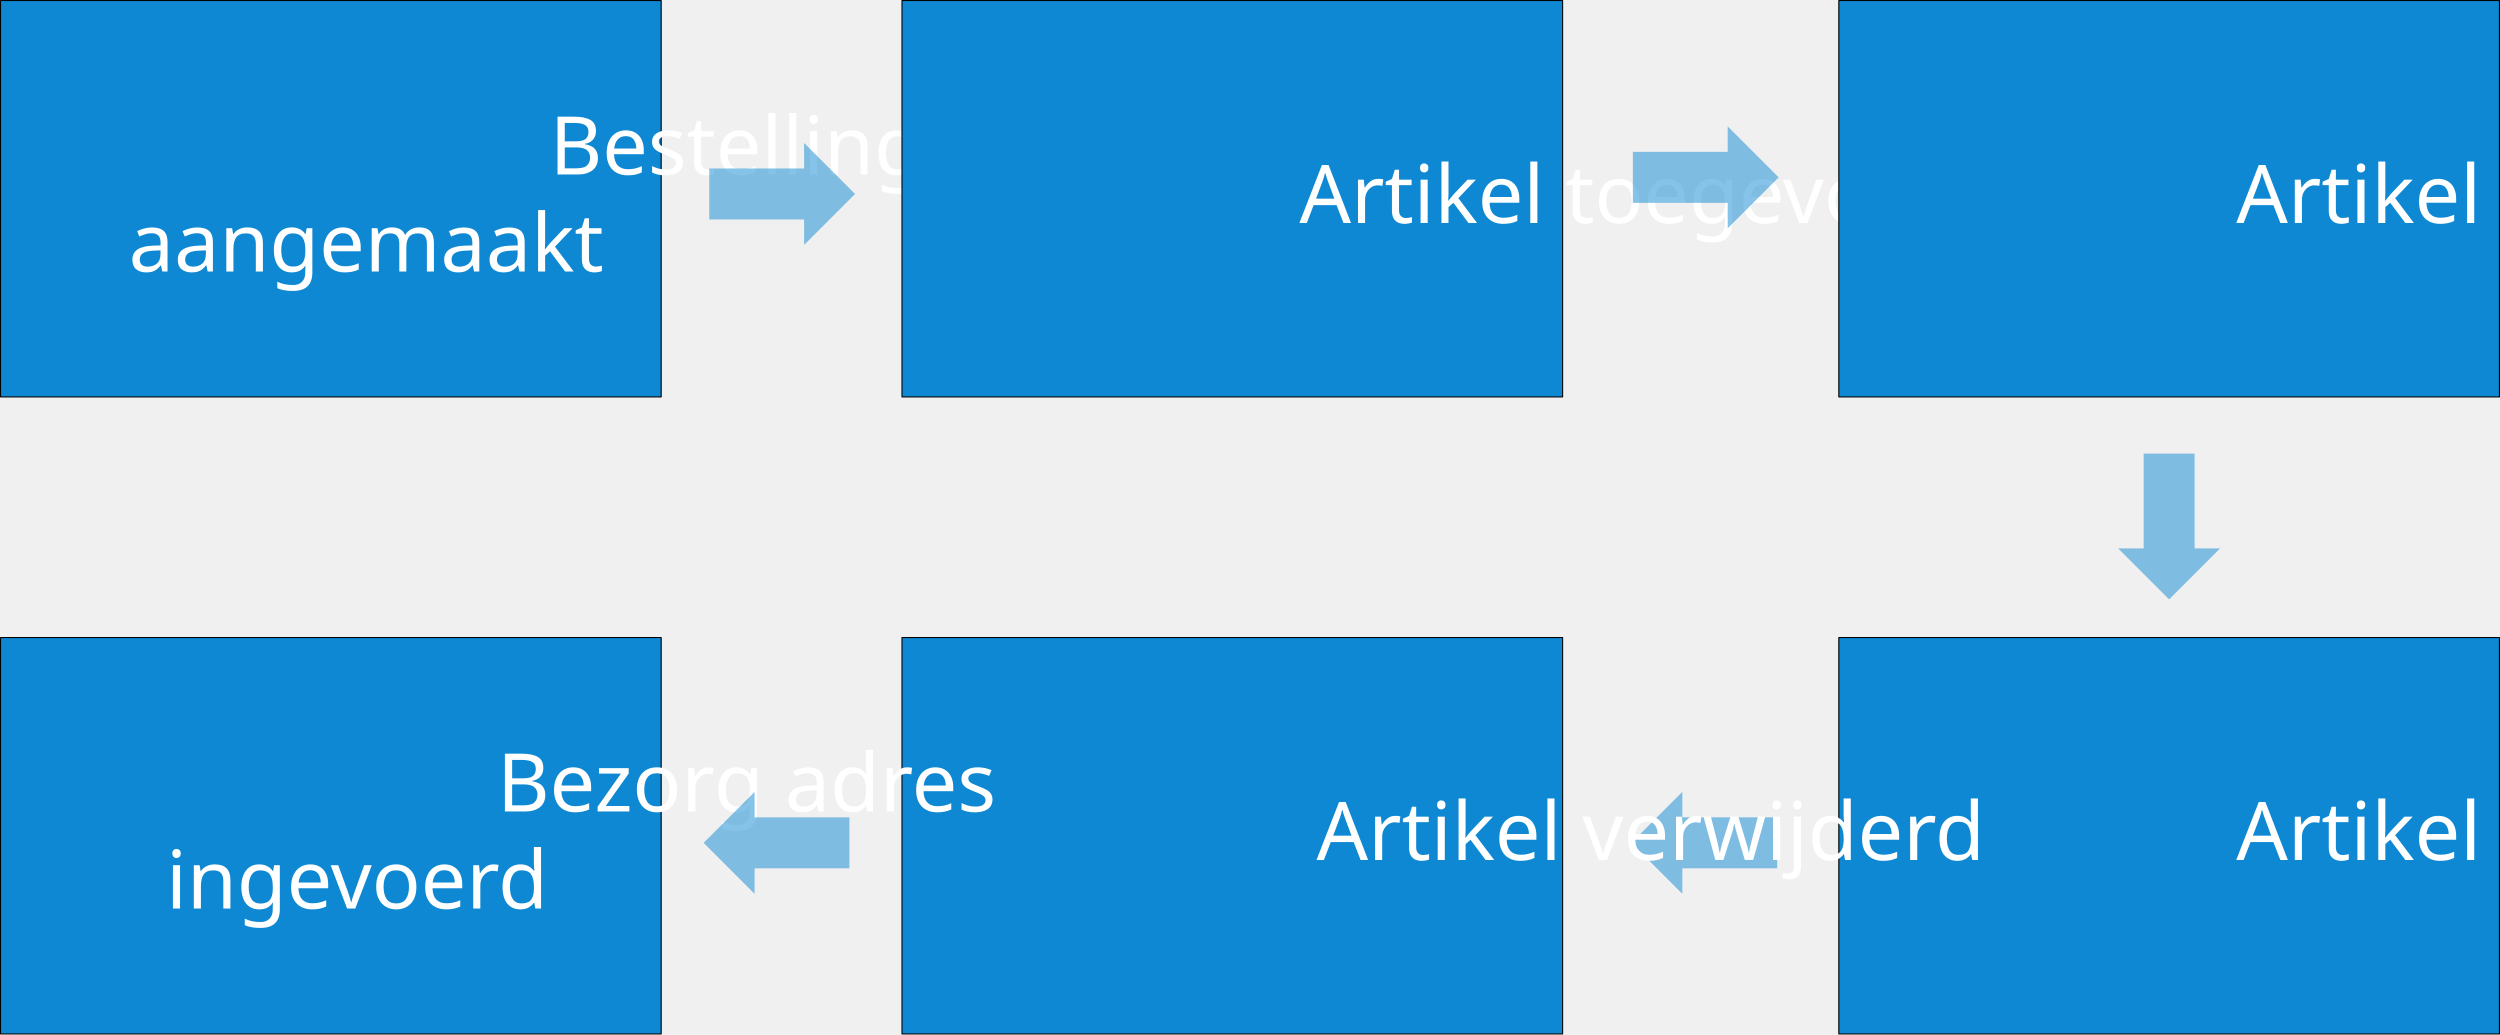
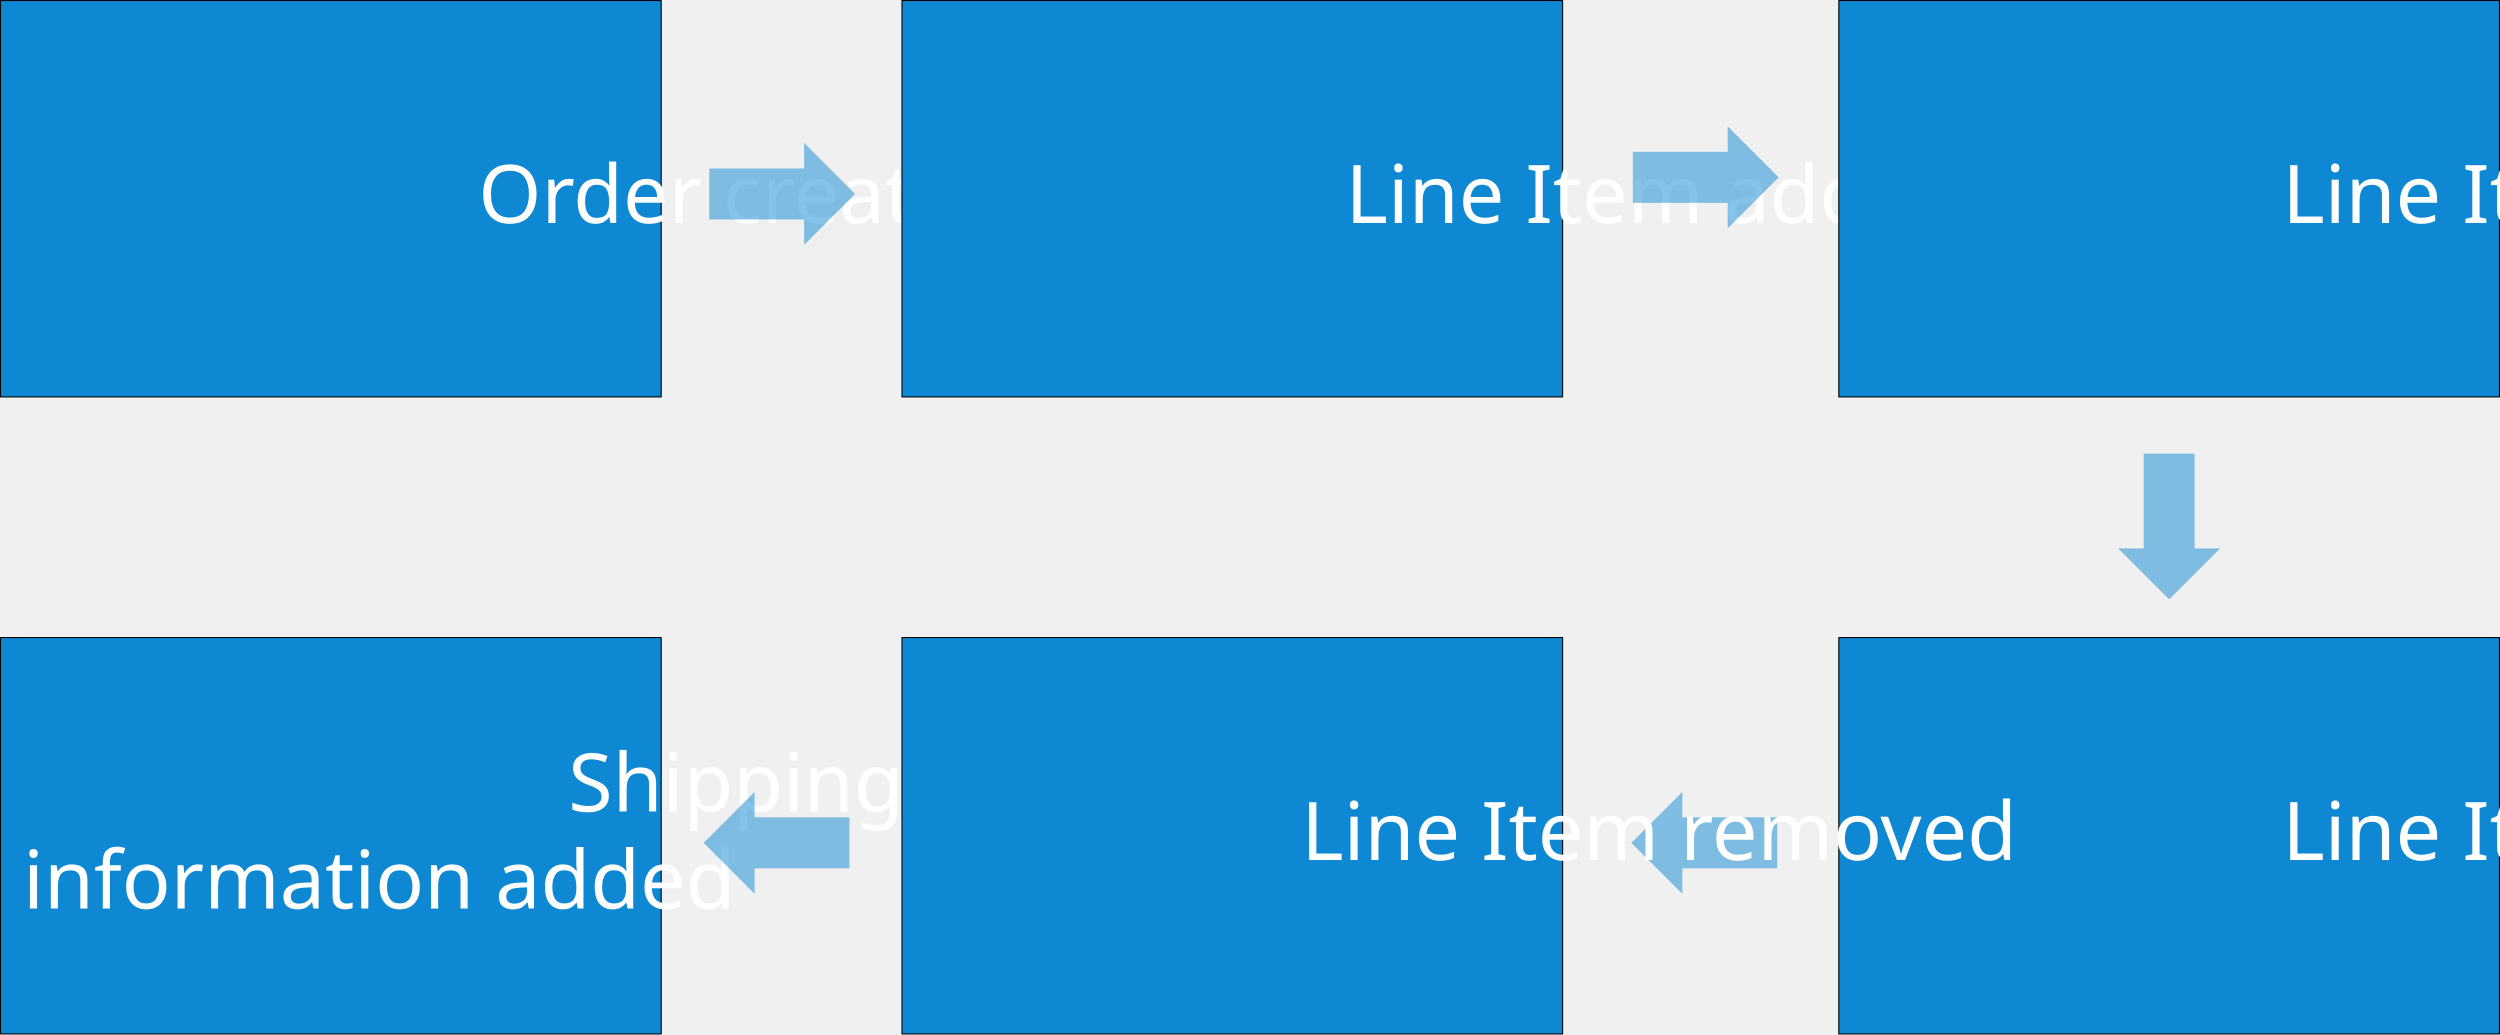
<svg xmlns="http://www.w3.org/2000/svg" xmlns:ns1="http://schemas.microsoft.com/visio/2003/SVGExtensions/" width="7.726in" height="3.197in" viewBox="0 0 556.256 230.168" xml:space="preserve" color-interpolation-filters="sRGB" class="st5">
-   <ns1:documentProperties ns1:langID="1043" ns1:metric="true" ns1:viewMarkup="false" />
+   <ns1:documentProperties ns1:langID="1043" ns1:viewMarkup="false" />
  <style type="text/css">
	
		.st1 {fill:#0e88d3;stroke:#000000;stroke-linecap:round;stroke-linejoin:round;stroke-width:0.24}
		.st2 {fill:#ffffff;font-family:Calibri;font-size:1.5em}
- 		.st3 {font-size:1em}
- 		.st4 {fill:#0e88d3;fill-opacity:0.5;stroke:none;stroke-linecap:round;stroke-linejoin:round;stroke-width:0.24}
+ 		.st3 {fill:#0e88d3;fill-opacity:0.5;stroke:none;stroke-linecap:round;stroke-linejoin:round;stroke-width:0.24}
+ 		.st4 {font-size:1em}
		.st5 {fill:none;fill-rule:evenodd;font-size:12px;overflow:visible;stroke-linecap:square;stroke-miterlimit:3}
	
	</style>
  <g ns1:mID="0" ns1:index="1" ns1:groupContext="foregroundPage">
    <ns1:pageProperties ns1:drawingScale="0.0393701" ns1:pageScale="0.0393701" ns1:drawingUnits="24" ns1:shadowOffsetX="8.50394" ns1:shadowOffsetY="-8.50394" />
    <ns1:layer ns1:name="Flowchart" ns1:index="0" />
    <g id="shape1-1" ns1:mID="1" ns1:groupContext="shape" ns1:layerMember="0" transform="translate(0.12,-141.852)">
      <ns1:custProps>
        <ns1:cp ns1:nameU="ProcessNumber" ns1:lbl="Process Number" ns1:prompt="" ns1:type="2" ns1:format="" ns1:sortKey="" ns1:invis="false" ns1:ask="false" ns1:langID="1033" ns1:cal="0" ns1:val="VT0(0):26" />
        <ns1:cp ns1:nameU="Owner" ns1:lbl="Owner" ns1:prompt="" ns1:type="0" ns1:format="" ns1:sortKey="" ns1:invis="false" ns1:ask="false" ns1:langID="1033" ns1:cal="0" ns1:val="VT4()" />
        <ns1:cp ns1:nameU="Function" ns1:lbl="Function " ns1:prompt="" ns1:type="0" ns1:format="" ns1:sortKey="" ns1:invis="false" ns1:ask="false" ns1:langID="1033" ns1:cal="0" ns1:val="VT4()" />
        <ns1:cp ns1:nameU="TargetCycleTime" ns1:lbl="Target Cycle Time" ns1:prompt="" ns1:type="6" ns1:format="[d] 'ed.'" ns1:sortKey="" ns1:invis="false" ns1:ask="false" ns1:langID="1033" ns1:cal="0" ns1:val="VT0(0):26" />
        <ns1:cp ns1:nameU="ActualCycleTime" ns1:lbl="Actual Cycle Time" ns1:prompt="" ns1:type="6" ns1:format="[d] 'ed.'" ns1:sortKey="" ns1:invis="false" ns1:ask="false" ns1:langID="1033" ns1:cal="0" ns1:val="VT0(0):26" />
        <ns1:cp ns1:nameU="TargetCost" ns1:lbl="Target Cost" ns1:prompt="" ns1:type="7" ns1:format="@" ns1:sortKey="" ns1:invis="false" ns1:ask="false" ns1:langID="1033" ns1:cal="0" ns1:val="VT0(0):26" />
        <ns1:cp ns1:nameU="ActualCost" ns1:lbl="Actual Cost" ns1:prompt="" ns1:type="7" ns1:format="@" ns1:sortKey="" ns1:invis="false" ns1:ask="false" ns1:langID="1033" ns1:cal="0" ns1:val="VT0(0):26" />
        <ns1:cp ns1:nameU="DefectDefinition" ns1:lbl="Defect Definition" ns1:prompt="" ns1:type="0" ns1:format="" ns1:sortKey="" ns1:invis="false" ns1:ask="false" ns1:langID="1033" ns1:cal="0" ns1:val="VT4()" />
        <ns1:cp ns1:nameU="CriticalToQuality1" ns1:lbl="Critical To Quality 1" ns1:prompt="" ns1:type="0" ns1:format="" ns1:sortKey="" ns1:invis="false" ns1:ask="false" ns1:langID="1033" ns1:cal="0" ns1:val="VT4()" />
        <ns1:cp ns1:nameU="CriticalToQuality2" ns1:lbl="Critical To Quality 2" ns1:prompt="" ns1:type="0" ns1:format="" ns1:sortKey="" ns1:invis="false" ns1:ask="false" ns1:langID="1033" ns1:cal="0" ns1:val="VT4()" />
        <ns1:cp ns1:nameU="CriticalToQuality3" ns1:lbl="Critical To Quality 3" ns1:prompt="" ns1:type="0" ns1:format="" ns1:sortKey="" ns1:invis="false" ns1:ask="false" ns1:langID="1033" ns1:cal="0" ns1:val="VT4()" />
      </ns1:custProps>
      <ns1:userDefs>
        <ns1:ud ns1:nameU="visVersion" ns1:prompt="" ns1:val="VT0(15):26" />
        <ns1:ud ns1:nameU="DefaultWidth" ns1:prompt="" ns1:val="VT0(0.98425196850394):24" />
        <ns1:ud ns1:nameU="DefaultHeight" ns1:prompt="" ns1:val="VT0(0.59055118110236):24" />
        <ns1:ud ns1:nameU="ResizeTxtHeight" ns1:prompt="" ns1:val="VT0(0.59055118110236):24" />
+       </ns1:userDefs>
+       <ns1:textBlock ns1:margins="rect(2,2,2,2)" ns1:tabSpace="42.5197" />
+       <ns1:textRect cx="73.496" cy="186.07" width="147" height="88.195" />
+       <rect x="0" y="141.972" width="146.993" height="88.195" class="st1" />
+       <text x="22.07" y="191.47" class="st2" ns1:langID="1033">
+         <ns1:paragraph ns1:horizAlign="1" />
+         <ns1:tabList />Order created</text>
+     </g>
+     <g id="shape11-4" ns1:mID="11" ns1:groupContext="shape" ns1:layerMember="0" transform="translate(200.694,-141.852)">
+       <ns1:custProps>
+         <ns1:cp ns1:nameU="ProcessNumber" ns1:lbl="Process Number" ns1:prompt="" ns1:type="2" ns1:format="" ns1:sortKey="" ns1:invis="false" ns1:ask="false" ns1:langID="1033" ns1:cal="0" ns1:val="VT0(0):26" />
+         <ns1:cp ns1:nameU="Owner" ns1:lbl="Owner" ns1:prompt="" ns1:type="0" ns1:format="" ns1:sortKey="" ns1:invis="false" ns1:ask="false" ns1:langID="1033" ns1:cal="0" ns1:val="VT4()" />
+         <ns1:cp ns1:nameU="Function" ns1:lbl="Function " ns1:prompt="" ns1:type="0" ns1:format="" ns1:sortKey="" ns1:invis="false" ns1:ask="false" ns1:langID="1033" ns1:cal="0" ns1:val="VT4()" />
+         <ns1:cp ns1:nameU="TargetCycleTime" ns1:lbl="Target Cycle Time" ns1:prompt="" ns1:type="6" ns1:format="[d] 'ed.'" ns1:sortKey="" ns1:invis="false" ns1:ask="false" ns1:langID="1033" ns1:cal="0" ns1:val="VT0(0):26" />
+         <ns1:cp ns1:nameU="ActualCycleTime" ns1:lbl="Actual Cycle Time" ns1:prompt="" ns1:type="6" ns1:format="[d] 'ed.'" ns1:sortKey="" ns1:invis="false" ns1:ask="false" ns1:langID="1033" ns1:cal="0" ns1:val="VT0(0):26" />
+         <ns1:cp ns1:nameU="TargetCost" ns1:lbl="Target Cost" ns1:prompt="" ns1:type="7" ns1:format="@" ns1:sortKey="" ns1:invis="false" ns1:ask="false" ns1:langID="1033" ns1:cal="0" ns1:val="VT0(0):26" />
+         <ns1:cp ns1:nameU="ActualCost" ns1:lbl="Actual Cost" ns1:prompt="" ns1:type="7" ns1:format="@" ns1:sortKey="" ns1:invis="false" ns1:ask="false" ns1:langID="1033" ns1:cal="0" ns1:val="VT0(0):26" />
+         <ns1:cp ns1:nameU="DefectDefinition" ns1:lbl="Defect Definition" ns1:prompt="" ns1:type="0" ns1:format="" ns1:sortKey="" ns1:invis="false" ns1:ask="false" ns1:langID="1033" ns1:cal="0" ns1:val="VT4()" />
+         <ns1:cp ns1:nameU="CriticalToQuality1" ns1:lbl="Critical To Quality 1" ns1:prompt="" ns1:type="0" ns1:format="" ns1:sortKey="" ns1:invis="false" ns1:ask="false" ns1:langID="1033" ns1:cal="0" ns1:val="VT4()" />
+         <ns1:cp ns1:nameU="CriticalToQuality2" ns1:lbl="Critical To Quality 2" ns1:prompt="" ns1:type="0" ns1:format="" ns1:sortKey="" ns1:invis="false" ns1:ask="false" ns1:langID="1033" ns1:cal="0" ns1:val="VT4()" />
+         <ns1:cp ns1:nameU="CriticalToQuality3" ns1:lbl="Critical To Quality 3" ns1:prompt="" ns1:type="0" ns1:format="" ns1:sortKey="" ns1:invis="false" ns1:ask="false" ns1:langID="1033" ns1:cal="0" ns1:val="VT4()" />
+       </ns1:custProps>
+       <ns1:userDefs>
+         <ns1:ud ns1:nameU="visVersion" ns1:prompt="" ns1:val="VT0(15):26" />
+         <ns1:ud ns1:nameU="DefaultWidth" ns1:prompt="" ns1:val="VT0(0.98425196850394):24" />
+         <ns1:ud ns1:nameU="DefaultHeight" ns1:prompt="" ns1:val="VT0(0.59055118110236):24" />
+         <ns1:ud ns1:nameU="ResizeTxtHeight" ns1:prompt="" ns1:val="VT0(0.59055118110236):24" />
+       </ns1:userDefs>
+       <ns1:textBlock ns1:margins="rect(2,2,2,2)" ns1:tabSpace="42.5197" />
+       <ns1:textRect cx="73.496" cy="186.07" width="147" height="88.195" />
+       <rect x="0" y="141.972" width="146.993" height="88.195" class="st1" />
+       <text x="14.45" y="191.47" class="st2" ns1:langID="1033">
+         <ns1:paragraph ns1:horizAlign="1" />
+         <ns1:tabList />Line Item added</text>
+     </g>
+     <g id="shape13-7" ns1:mID="13" ns1:groupContext="shape" ns1:layerMember="0" transform="translate(409.143,-141.852)">
+       <ns1:custProps>
+         <ns1:cp ns1:nameU="ProcessNumber" ns1:lbl="Process Number" ns1:prompt="" ns1:type="2" ns1:format="" ns1:sortKey="" ns1:invis="false" ns1:ask="false" ns1:langID="1033" ns1:cal="0" ns1:val="VT0(0):26" />
+         <ns1:cp ns1:nameU="Owner" ns1:lbl="Owner" ns1:prompt="" ns1:type="0" ns1:format="" ns1:sortKey="" ns1:invis="false" ns1:ask="false" ns1:langID="1033" ns1:cal="0" ns1:val="VT4()" />
+         <ns1:cp ns1:nameU="Function" ns1:lbl="Function " ns1:prompt="" ns1:type="0" ns1:format="" ns1:sortKey="" ns1:invis="false" ns1:ask="false" ns1:langID="1033" ns1:cal="0" ns1:val="VT4()" />
+         <ns1:cp ns1:nameU="TargetCycleTime" ns1:lbl="Target Cycle Time" ns1:prompt="" ns1:type="6" ns1:format="[d] 'ed.'" ns1:sortKey="" ns1:invis="false" ns1:ask="false" ns1:langID="1033" ns1:cal="0" ns1:val="VT0(0):26" />
+         <ns1:cp ns1:nameU="ActualCycleTime" ns1:lbl="Actual Cycle Time" ns1:prompt="" ns1:type="6" ns1:format="[d] 'ed.'" ns1:sortKey="" ns1:invis="false" ns1:ask="false" ns1:langID="1033" ns1:cal="0" ns1:val="VT0(0):26" />
+         <ns1:cp ns1:nameU="TargetCost" ns1:lbl="Target Cost" ns1:prompt="" ns1:type="7" ns1:format="@" ns1:sortKey="" ns1:invis="false" ns1:ask="false" ns1:langID="1033" ns1:cal="0" ns1:val="VT0(0):26" />
+         <ns1:cp ns1:nameU="ActualCost" ns1:lbl="Actual Cost" ns1:prompt="" ns1:type="7" ns1:format="@" ns1:sortKey="" ns1:invis="false" ns1:ask="false" ns1:langID="1033" ns1:cal="0" ns1:val="VT0(0):26" />
+         <ns1:cp ns1:nameU="DefectDefinition" ns1:lbl="Defect Definition" ns1:prompt="" ns1:type="0" ns1:format="" ns1:sortKey="" ns1:invis="false" ns1:ask="false" ns1:langID="1033" ns1:cal="0" ns1:val="VT4()" />
+         <ns1:cp ns1:nameU="CriticalToQuality1" ns1:lbl="Critical To Quality 1" ns1:prompt="" ns1:type="0" ns1:format="" ns1:sortKey="" ns1:invis="false" ns1:ask="false" ns1:langID="1033" ns1:cal="0" ns1:val="VT4()" />
+         <ns1:cp ns1:nameU="CriticalToQuality2" ns1:lbl="Critical To Quality 2" ns1:prompt="" ns1:type="0" ns1:format="" ns1:sortKey="" ns1:invis="false" ns1:ask="false" ns1:langID="1033" ns1:cal="0" ns1:val="VT4()" />
+         <ns1:cp ns1:nameU="CriticalToQuality3" ns1:lbl="Critical To Quality 3" ns1:prompt="" ns1:type="0" ns1:format="" ns1:sortKey="" ns1:invis="false" ns1:ask="false" ns1:langID="1033" ns1:cal="0" ns1:val="VT4()" />
+       </ns1:custProps>
+       <ns1:userDefs>
+         <ns1:ud ns1:nameU="visVersion" ns1:prompt="" ns1:val="VT0(15):26" />
+         <ns1:ud ns1:nameU="DefaultWidth" ns1:prompt="" ns1:val="VT0(0.98425196850394):24" />
+         <ns1:ud ns1:nameU="DefaultHeight" ns1:prompt="" ns1:val="VT0(0.59055118110236):24" />
+         <ns1:ud ns1:nameU="ResizeTxtHeight" ns1:prompt="" ns1:val="VT0(0.59055118110236):24" />
+       </ns1:userDefs>
+       <ns1:textBlock ns1:margins="rect(2,2,2,2)" ns1:tabSpace="42.5197" />
+       <ns1:textRect cx="73.496" cy="186.07" width="147" height="88.195" />
+       <rect x="0" y="141.972" width="146.993" height="88.195" class="st1" />
+       <text x="14.45" y="191.47" class="st2" ns1:langID="1033">
+         <ns1:paragraph ns1:horizAlign="1" />
+         <ns1:tabList />Line Item added</text>
+     </g>
+     <g id="shape14-10" ns1:mID="14" ns1:groupContext="shape" transform="translate(190.252,-187.019) scale(-1,1)">
+       <ns1:userDefs>
+         <ns1:ud ns1:nameU="visVersion" ns1:val="VT0(15):26" />
+         <ns1:ud ns1:nameU="ArrowType" ns1:prompt="" ns1:val="VT0(2):26" />
+       </ns1:userDefs>
+       <path d="M0 230.17 L11.34 218.83 L11.34 224.5 L32.44 224.5 L32.44 230.17 L32.44 235.84 L11.34 235.84 L11.34 241.51 L0        230.17 Z" class="st3" />
+     </g>
+     <g id="shape16-12" ns1:mID="16" ns1:groupContext="shape" transform="translate(395.758,-190.712) scale(-1,1)">
+       <ns1:userDefs>
+         <ns1:ud ns1:nameU="visVersion" ns1:val="VT0(15):26" />
+         <ns1:ud ns1:nameU="ArrowType" ns1:prompt="" ns1:val="VT0(2):26" />
+       </ns1:userDefs>
+       <path d="M0 230.17 L11.34 218.83 L11.34 224.5 L32.44 224.5 L32.44 230.17 L32.44 235.84 L11.34 235.84 L11.34 241.51 L0        230.17 Z" class="st3" />
+     </g>
+     <g id="shape17-14" ns1:mID="17" ns1:groupContext="shape" ns1:layerMember="0" transform="translate(409.143,-0.12)">
+       <ns1:custProps>
+         <ns1:cp ns1:nameU="ProcessNumber" ns1:lbl="Process Number" ns1:prompt="" ns1:type="2" ns1:format="" ns1:sortKey="" ns1:invis="false" ns1:ask="false" ns1:langID="1033" ns1:cal="0" ns1:val="VT0(0):26" />
+         <ns1:cp ns1:nameU="Owner" ns1:lbl="Owner" ns1:prompt="" ns1:type="0" ns1:format="" ns1:sortKey="" ns1:invis="false" ns1:ask="false" ns1:langID="1033" ns1:cal="0" ns1:val="VT4()" />
+         <ns1:cp ns1:nameU="Function" ns1:lbl="Function " ns1:prompt="" ns1:type="0" ns1:format="" ns1:sortKey="" ns1:invis="false" ns1:ask="false" ns1:langID="1033" ns1:cal="0" ns1:val="VT4()" />
+         <ns1:cp ns1:nameU="TargetCycleTime" ns1:lbl="Target Cycle Time" ns1:prompt="" ns1:type="6" ns1:format="[d] 'ed.'" ns1:sortKey="" ns1:invis="false" ns1:ask="false" ns1:langID="1033" ns1:cal="0" ns1:val="VT0(0):26" />
+         <ns1:cp ns1:nameU="ActualCycleTime" ns1:lbl="Actual Cycle Time" ns1:prompt="" ns1:type="6" ns1:format="[d] 'ed.'" ns1:sortKey="" ns1:invis="false" ns1:ask="false" ns1:langID="1033" ns1:cal="0" ns1:val="VT0(0):26" />
+         <ns1:cp ns1:nameU="TargetCost" ns1:lbl="Target Cost" ns1:prompt="" ns1:type="7" ns1:format="@" ns1:sortKey="" ns1:invis="false" ns1:ask="false" ns1:langID="1033" ns1:cal="0" ns1:val="VT0(0):26" />
+         <ns1:cp ns1:nameU="ActualCost" ns1:lbl="Actual Cost" ns1:prompt="" ns1:type="7" ns1:format="@" ns1:sortKey="" ns1:invis="false" ns1:ask="false" ns1:langID="1033" ns1:cal="0" ns1:val="VT0(0):26" />
+         <ns1:cp ns1:nameU="DefectDefinition" ns1:lbl="Defect Definition" ns1:prompt="" ns1:type="0" ns1:format="" ns1:sortKey="" ns1:invis="false" ns1:ask="false" ns1:langID="1033" ns1:cal="0" ns1:val="VT4()" />
+         <ns1:cp ns1:nameU="CriticalToQuality1" ns1:lbl="Critical To Quality 1" ns1:prompt="" ns1:type="0" ns1:format="" ns1:sortKey="" ns1:invis="false" ns1:ask="false" ns1:langID="1033" ns1:cal="0" ns1:val="VT4()" />
+         <ns1:cp ns1:nameU="CriticalToQuality2" ns1:lbl="Critical To Quality 2" ns1:prompt="" ns1:type="0" ns1:format="" ns1:sortKey="" ns1:invis="false" ns1:ask="false" ns1:langID="1033" ns1:cal="0" ns1:val="VT4()" />
+         <ns1:cp ns1:nameU="CriticalToQuality3" ns1:lbl="Critical To Quality 3" ns1:prompt="" ns1:type="0" ns1:format="" ns1:sortKey="" ns1:invis="false" ns1:ask="false" ns1:langID="1033" ns1:cal="0" ns1:val="VT4()" />
+       </ns1:custProps>
+       <ns1:userDefs>
+         <ns1:ud ns1:nameU="visVersion" ns1:prompt="" ns1:val="VT0(15):26" />
+         <ns1:ud ns1:nameU="DefaultWidth" ns1:prompt="" ns1:val="VT0(0.98425196850394):24" />
+         <ns1:ud ns1:nameU="DefaultHeight" ns1:prompt="" ns1:val="VT0(0.59055118110236):24" />
+         <ns1:ud ns1:nameU="ResizeTxtHeight" ns1:prompt="" ns1:val="VT0(0.59055118110236):24" />
+       </ns1:userDefs>
+       <ns1:textBlock ns1:margins="rect(2,2,2,2)" ns1:tabSpace="42.5197" />
+       <ns1:textRect cx="73.496" cy="186.07" width="147" height="88.195" />
+       <rect x="0" y="141.972" width="146.993" height="88.195" class="st1" />
+       <text x="14.45" y="191.47" class="st2" ns1:langID="1033">
+         <ns1:paragraph ns1:horizAlign="1" />
+         <ns1:tabList />Line Item added</text>
+     </g>
+     <g id="shape18-17" ns1:mID="18" ns1:groupContext="shape" transform="translate(712.807,133.356) rotate(90) scale(-1,1)">
+       <ns1:userDefs>
+         <ns1:ud ns1:nameU="visVersion" ns1:val="VT0(15):26" />
+         <ns1:ud ns1:nameU="ArrowType" ns1:prompt="" ns1:val="VT0(2):26" />
+       </ns1:userDefs>
+       <path d="M0 230.17 L11.34 218.83 L11.34 224.5 L32.44 224.5 L32.44 230.17 L32.44 235.84 L11.34 235.84 L11.34 241.51 L0        230.17 Z" class="st3" />
+     </g>
+     <g id="shape19-19" ns1:mID="19" ns1:groupContext="shape" transform="translate(362.985,-42.6397)">
+       <ns1:userDefs>
+         <ns1:ud ns1:nameU="visVersion" ns1:val="VT0(15):26" />
+         <ns1:ud ns1:nameU="ArrowType" ns1:prompt="" ns1:val="VT0(2):26" />
+       </ns1:userDefs>
+       <path d="M0 230.17 L11.34 218.83 L11.34 224.5 L32.44 224.5 L32.44 230.17 L32.44 235.84 L11.34 235.84 L11.34 241.51 L0        230.17 Z" class="st3" />
+     </g>
+     <g id="shape20-21" ns1:mID="20" ns1:groupContext="shape" ns1:layerMember="0" transform="translate(200.694,-0.12)">
+       <ns1:custProps>
+         <ns1:cp ns1:nameU="ProcessNumber" ns1:lbl="Process Number" ns1:prompt="" ns1:type="2" ns1:format="" ns1:sortKey="" ns1:invis="false" ns1:ask="false" ns1:langID="1033" ns1:cal="0" ns1:val="VT0(0):26" />
+         <ns1:cp ns1:nameU="Owner" ns1:lbl="Owner" ns1:prompt="" ns1:type="0" ns1:format="" ns1:sortKey="" ns1:invis="false" ns1:ask="false" ns1:langID="1033" ns1:cal="0" ns1:val="VT4()" />
+         <ns1:cp ns1:nameU="Function" ns1:lbl="Function " ns1:prompt="" ns1:type="0" ns1:format="" ns1:sortKey="" ns1:invis="false" ns1:ask="false" ns1:langID="1033" ns1:cal="0" ns1:val="VT4()" />
+         <ns1:cp ns1:nameU="TargetCycleTime" ns1:lbl="Target Cycle Time" ns1:prompt="" ns1:type="6" ns1:format="[d] 'ed.'" ns1:sortKey="" ns1:invis="false" ns1:ask="false" ns1:langID="1033" ns1:cal="0" ns1:val="VT0(0):26" />
+         <ns1:cp ns1:nameU="ActualCycleTime" ns1:lbl="Actual Cycle Time" ns1:prompt="" ns1:type="6" ns1:format="[d] 'ed.'" ns1:sortKey="" ns1:invis="false" ns1:ask="false" ns1:langID="1033" ns1:cal="0" ns1:val="VT0(0):26" />
+         <ns1:cp ns1:nameU="TargetCost" ns1:lbl="Target Cost" ns1:prompt="" ns1:type="7" ns1:format="@" ns1:sortKey="" ns1:invis="false" ns1:ask="false" ns1:langID="1033" ns1:cal="0" ns1:val="VT0(0):26" />
+         <ns1:cp ns1:nameU="ActualCost" ns1:lbl="Actual Cost" ns1:prompt="" ns1:type="7" ns1:format="@" ns1:sortKey="" ns1:invis="false" ns1:ask="false" ns1:langID="1033" ns1:cal="0" ns1:val="VT0(0):26" />
+         <ns1:cp ns1:nameU="DefectDefinition" ns1:lbl="Defect Definition" ns1:prompt="" ns1:type="0" ns1:format="" ns1:sortKey="" ns1:invis="false" ns1:ask="false" ns1:langID="1033" ns1:cal="0" ns1:val="VT4()" />
+         <ns1:cp ns1:nameU="CriticalToQuality1" ns1:lbl="Critical To Quality 1" ns1:prompt="" ns1:type="0" ns1:format="" ns1:sortKey="" ns1:invis="false" ns1:ask="false" ns1:langID="1033" ns1:cal="0" ns1:val="VT4()" />
+         <ns1:cp ns1:nameU="CriticalToQuality2" ns1:lbl="Critical To Quality 2" ns1:prompt="" ns1:type="0" ns1:format="" ns1:sortKey="" ns1:invis="false" ns1:ask="false" ns1:langID="1033" ns1:cal="0" ns1:val="VT4()" />
+         <ns1:cp ns1:nameU="CriticalToQuality3" ns1:lbl="Critical To Quality 3" ns1:prompt="" ns1:type="0" ns1:format="" ns1:sortKey="" ns1:invis="false" ns1:ask="false" ns1:langID="1033" ns1:cal="0" ns1:val="VT4()" />
+       </ns1:custProps>
+       <ns1:userDefs>
+         <ns1:ud ns1:nameU="visVersion" ns1:prompt="" ns1:val="VT0(15):26" />
+         <ns1:ud ns1:nameU="DefaultWidth" ns1:prompt="" ns1:val="VT0(0.98425196850394):24" />
+         <ns1:ud ns1:nameU="DefaultHeight" ns1:prompt="" ns1:val="VT0(0.59055118110236):24" />
+         <ns1:ud ns1:nameU="ResizeTxtHeight" ns1:prompt="" ns1:val="VT0(0.59055118110236):24" />
+       </ns1:userDefs>
+       <ns1:textBlock ns1:margins="rect(2,2,2,2)" ns1:tabSpace="42.5197" />
+       <ns1:textRect cx="73.496" cy="186.07" width="147" height="88.195" />
+       <rect x="0" y="141.972" width="146.993" height="88.195" class="st1" />
+       <text x="4.6" y="191.47" class="st2" ns1:langID="1033">
+         <ns1:paragraph ns1:horizAlign="1" />
+         <ns1:tabList />Line Item removed</text>
+     </g>
+     <g id="shape21-24" ns1:mID="21" ns1:groupContext="shape" ns1:layerMember="0" transform="translate(0.12,-0.12)">
+       <ns1:custProps>
+         <ns1:cp ns1:nameU="ProcessNumber" ns1:lbl="Process Number" ns1:prompt="" ns1:type="2" ns1:format="" ns1:sortKey="" ns1:invis="false" ns1:ask="false" ns1:langID="1033" ns1:cal="0" ns1:val="VT0(0):26" />
+         <ns1:cp ns1:nameU="Owner" ns1:lbl="Owner" ns1:prompt="" ns1:type="0" ns1:format="" ns1:sortKey="" ns1:invis="false" ns1:ask="false" ns1:langID="1033" ns1:cal="0" ns1:val="VT4()" />
+         <ns1:cp ns1:nameU="Function" ns1:lbl="Function " ns1:prompt="" ns1:type="0" ns1:format="" ns1:sortKey="" ns1:invis="false" ns1:ask="false" ns1:langID="1033" ns1:cal="0" ns1:val="VT4()" />
+         <ns1:cp ns1:nameU="TargetCycleTime" ns1:lbl="Target Cycle Time" ns1:prompt="" ns1:type="6" ns1:format="[d] 'ed.'" ns1:sortKey="" ns1:invis="false" ns1:ask="false" ns1:langID="1033" ns1:cal="0" ns1:val="VT0(0):26" />
+         <ns1:cp ns1:nameU="ActualCycleTime" ns1:lbl="Actual Cycle Time" ns1:prompt="" ns1:type="6" ns1:format="[d] 'ed.'" ns1:sortKey="" ns1:invis="false" ns1:ask="false" ns1:langID="1033" ns1:cal="0" ns1:val="VT0(0):26" />
+         <ns1:cp ns1:nameU="TargetCost" ns1:lbl="Target Cost" ns1:prompt="" ns1:type="7" ns1:format="@" ns1:sortKey="" ns1:invis="false" ns1:ask="false" ns1:langID="1033" ns1:cal="0" ns1:val="VT0(0):26" />
+         <ns1:cp ns1:nameU="ActualCost" ns1:lbl="Actual Cost" ns1:prompt="" ns1:type="7" ns1:format="@" ns1:sortKey="" ns1:invis="false" ns1:ask="false" ns1:langID="1033" ns1:cal="0" ns1:val="VT0(0):26" />
+         <ns1:cp ns1:nameU="DefectDefinition" ns1:lbl="Defect Definition" ns1:prompt="" ns1:type="0" ns1:format="" ns1:sortKey="" ns1:invis="false" ns1:ask="false" ns1:langID="1033" ns1:cal="0" ns1:val="VT4()" />
+         <ns1:cp ns1:nameU="CriticalToQuality1" ns1:lbl="Critical To Quality 1" ns1:prompt="" ns1:type="0" ns1:format="" ns1:sortKey="" ns1:invis="false" ns1:ask="false" ns1:langID="1033" ns1:cal="0" ns1:val="VT4()" />
+         <ns1:cp ns1:nameU="CriticalToQuality2" ns1:lbl="Critical To Quality 2" ns1:prompt="" ns1:type="0" ns1:format="" ns1:sortKey="" ns1:invis="false" ns1:ask="false" ns1:langID="1033" ns1:cal="0" ns1:val="VT4()" />
+         <ns1:cp ns1:nameU="CriticalToQuality3" ns1:lbl="Critical To Quality 3" ns1:prompt="" ns1:type="0" ns1:format="" ns1:sortKey="" ns1:invis="false" ns1:ask="false" ns1:langID="1033" ns1:cal="0" ns1:val="VT4()" />
+       </ns1:custProps>
+       <ns1:userDefs>
+         <ns1:ud ns1:nameU="visVersion" ns1:prompt="" ns1:val="VT0(15):26" />
+         <ns1:ud ns1:nameU="DefaultWidth" ns1:prompt="" ns1:val="VT0(0.98425196850394):24" />
+         <ns1:ud ns1:nameU="DefaultHeight" ns1:prompt="" ns1:val="VT0(0.59055118110236):24" />
+         <ns1:ud ns1:nameU="ResizeTxtHeight" ns1:prompt="" ns1:val="VT0(0.59055118110236):24" />
        <ns1:ud ns1:nameU="ResizeTxtHeight" ns1:prompt="" ns1:val="VT0(0.66929133858268):24" />
      </ns1:userDefs>
      <ns1:textBlock ns1:margins="rect(2,2,2,2)" ns1:tabSpace="42.5197" />
      <ns1:textRect cx="73.496" cy="186.07" width="147" height="88.195" />
      <rect x="0" y="141.972" width="146.993" height="88.195" class="st1" />
-       <text x="37.95" y="180.67" class="st2" ns1:langID="1043">
-         <ns1:paragraph ns1:horizAlign="1" />
-         <ns1:tabList />Bestelling <tspan x="28.51" dy="1.2em" class="st3">aangemaakt</tspan>
+       <text x="42.08" y="180.67" class="st2" ns1:langID="1033">
+         <ns1:paragraph ns1:horizAlign="1" />
+         <ns1:tabList />Shipping <tspan x="5.01" dy="1.2em" class="st4">information added</tspan>
      </text>
    </g>
-     <g id="shape11-5" ns1:mID="11" ns1:groupContext="shape" ns1:layerMember="0" transform="translate(200.694,-141.852)">
-       <ns1:custProps>
-         <ns1:cp ns1:nameU="ProcessNumber" ns1:lbl="Process Number" ns1:prompt="" ns1:type="2" ns1:format="" ns1:sortKey="" ns1:invis="false" ns1:ask="false" ns1:langID="1033" ns1:cal="0" ns1:val="VT0(0):26" />
-         <ns1:cp ns1:nameU="Owner" ns1:lbl="Owner" ns1:prompt="" ns1:type="0" ns1:format="" ns1:sortKey="" ns1:invis="false" ns1:ask="false" ns1:langID="1033" ns1:cal="0" ns1:val="VT4()" />
-         <ns1:cp ns1:nameU="Function" ns1:lbl="Function " ns1:prompt="" ns1:type="0" ns1:format="" ns1:sortKey="" ns1:invis="false" ns1:ask="false" ns1:langID="1033" ns1:cal="0" ns1:val="VT4()" />
-         <ns1:cp ns1:nameU="TargetCycleTime" ns1:lbl="Target Cycle Time" ns1:prompt="" ns1:type="6" ns1:format="[d] 'ed.'" ns1:sortKey="" ns1:invis="false" ns1:ask="false" ns1:langID="1033" ns1:cal="0" ns1:val="VT0(0):26" />
-         <ns1:cp ns1:nameU="ActualCycleTime" ns1:lbl="Actual Cycle Time" ns1:prompt="" ns1:type="6" ns1:format="[d] 'ed.'" ns1:sortKey="" ns1:invis="false" ns1:ask="false" ns1:langID="1033" ns1:cal="0" ns1:val="VT0(0):26" />
-         <ns1:cp ns1:nameU="TargetCost" ns1:lbl="Target Cost" ns1:prompt="" ns1:type="7" ns1:format="@" ns1:sortKey="" ns1:invis="false" ns1:ask="false" ns1:langID="1033" ns1:cal="0" ns1:val="VT0(0):26" />
-         <ns1:cp ns1:nameU="ActualCost" ns1:lbl="Actual Cost" ns1:prompt="" ns1:type="7" ns1:format="@" ns1:sortKey="" ns1:invis="false" ns1:ask="false" ns1:langID="1033" ns1:cal="0" ns1:val="VT0(0):26" />
-         <ns1:cp ns1:nameU="DefectDefinition" ns1:lbl="Defect Definition" ns1:prompt="" ns1:type="0" ns1:format="" ns1:sortKey="" ns1:invis="false" ns1:ask="false" ns1:langID="1033" ns1:cal="0" ns1:val="VT4()" />
-         <ns1:cp ns1:nameU="CriticalToQuality1" ns1:lbl="Critical To Quality 1" ns1:prompt="" ns1:type="0" ns1:format="" ns1:sortKey="" ns1:invis="false" ns1:ask="false" ns1:langID="1033" ns1:cal="0" ns1:val="VT4()" />
-         <ns1:cp ns1:nameU="CriticalToQuality2" ns1:lbl="Critical To Quality 2" ns1:prompt="" ns1:type="0" ns1:format="" ns1:sortKey="" ns1:invis="false" ns1:ask="false" ns1:langID="1033" ns1:cal="0" ns1:val="VT4()" />
-         <ns1:cp ns1:nameU="CriticalToQuality3" ns1:lbl="Critical To Quality 3" ns1:prompt="" ns1:type="0" ns1:format="" ns1:sortKey="" ns1:invis="false" ns1:ask="false" ns1:langID="1033" ns1:cal="0" ns1:val="VT4()" />
-       </ns1:custProps>
-       <ns1:userDefs>
-         <ns1:ud ns1:nameU="visVersion" ns1:prompt="" ns1:val="VT0(15):26" />
-         <ns1:ud ns1:nameU="DefaultWidth" ns1:prompt="" ns1:val="VT0(0.98425196850394):24" />
-         <ns1:ud ns1:nameU="DefaultHeight" ns1:prompt="" ns1:val="VT0(0.59055118110236):24" />
-         <ns1:ud ns1:nameU="ResizeTxtHeight" ns1:prompt="" ns1:val="VT0(0.59055118110236):24" />
-       </ns1:userDefs>
-       <ns1:textBlock ns1:margins="rect(2,2,2,2)" ns1:tabSpace="42.5197" />
-       <ns1:textRect cx="73.496" cy="186.07" width="147" height="88.195" />
-       <rect x="0" y="141.972" width="146.993" height="88.195" class="st1" />
-       <text x="4.19" y="191.47" class="st2" ns1:langID="1043">
-         <ns1:paragraph ns1:horizAlign="1" />
-         <ns1:tabList />Artikel toegevoegd</text>
-     </g>
-     <g id="shape13-8" ns1:mID="13" ns1:groupContext="shape" ns1:layerMember="0" transform="translate(409.143,-141.852)">
-       <ns1:custProps>
-         <ns1:cp ns1:nameU="ProcessNumber" ns1:lbl="Process Number" ns1:prompt="" ns1:type="2" ns1:format="" ns1:sortKey="" ns1:invis="false" ns1:ask="false" ns1:langID="1033" ns1:cal="0" ns1:val="VT0(0):26" />
-         <ns1:cp ns1:nameU="Owner" ns1:lbl="Owner" ns1:prompt="" ns1:type="0" ns1:format="" ns1:sortKey="" ns1:invis="false" ns1:ask="false" ns1:langID="1033" ns1:cal="0" ns1:val="VT4()" />
-         <ns1:cp ns1:nameU="Function" ns1:lbl="Function " ns1:prompt="" ns1:type="0" ns1:format="" ns1:sortKey="" ns1:invis="false" ns1:ask="false" ns1:langID="1033" ns1:cal="0" ns1:val="VT4()" />
-         <ns1:cp ns1:nameU="TargetCycleTime" ns1:lbl="Target Cycle Time" ns1:prompt="" ns1:type="6" ns1:format="[d] 'ed.'" ns1:sortKey="" ns1:invis="false" ns1:ask="false" ns1:langID="1033" ns1:cal="0" ns1:val="VT0(0):26" />
-         <ns1:cp ns1:nameU="ActualCycleTime" ns1:lbl="Actual Cycle Time" ns1:prompt="" ns1:type="6" ns1:format="[d] 'ed.'" ns1:sortKey="" ns1:invis="false" ns1:ask="false" ns1:langID="1033" ns1:cal="0" ns1:val="VT0(0):26" />
-         <ns1:cp ns1:nameU="TargetCost" ns1:lbl="Target Cost" ns1:prompt="" ns1:type="7" ns1:format="@" ns1:sortKey="" ns1:invis="false" ns1:ask="false" ns1:langID="1033" ns1:cal="0" ns1:val="VT0(0):26" />
-         <ns1:cp ns1:nameU="ActualCost" ns1:lbl="Actual Cost" ns1:prompt="" ns1:type="7" ns1:format="@" ns1:sortKey="" ns1:invis="false" ns1:ask="false" ns1:langID="1033" ns1:cal="0" ns1:val="VT0(0):26" />
-         <ns1:cp ns1:nameU="DefectDefinition" ns1:lbl="Defect Definition" ns1:prompt="" ns1:type="0" ns1:format="" ns1:sortKey="" ns1:invis="false" ns1:ask="false" ns1:langID="1033" ns1:cal="0" ns1:val="VT4()" />
-         <ns1:cp ns1:nameU="CriticalToQuality1" ns1:lbl="Critical To Quality 1" ns1:prompt="" ns1:type="0" ns1:format="" ns1:sortKey="" ns1:invis="false" ns1:ask="false" ns1:langID="1033" ns1:cal="0" ns1:val="VT4()" />
-         <ns1:cp ns1:nameU="CriticalToQuality2" ns1:lbl="Critical To Quality 2" ns1:prompt="" ns1:type="0" ns1:format="" ns1:sortKey="" ns1:invis="false" ns1:ask="false" ns1:langID="1033" ns1:cal="0" ns1:val="VT4()" />
-         <ns1:cp ns1:nameU="CriticalToQuality3" ns1:lbl="Critical To Quality 3" ns1:prompt="" ns1:type="0" ns1:format="" ns1:sortKey="" ns1:invis="false" ns1:ask="false" ns1:langID="1033" ns1:cal="0" ns1:val="VT4()" />
-       </ns1:custProps>
-       <ns1:userDefs>
-         <ns1:ud ns1:nameU="visVersion" ns1:prompt="" ns1:val="VT0(15):26" />
-         <ns1:ud ns1:nameU="DefaultWidth" ns1:prompt="" ns1:val="VT0(0.98425196850394):24" />
-         <ns1:ud ns1:nameU="DefaultHeight" ns1:prompt="" ns1:val="VT0(0.59055118110236):24" />
-         <ns1:ud ns1:nameU="ResizeTxtHeight" ns1:prompt="" ns1:val="VT0(0.59055118110236):24" />
-       </ns1:userDefs>
-       <ns1:textBlock ns1:margins="rect(2,2,2,2)" ns1:tabSpace="42.5197" />
-       <ns1:textRect cx="73.496" cy="186.07" width="147" height="88.195" />
-       <rect x="0" y="141.972" width="146.993" height="88.195" class="st1" />
-       <text x="4.19" y="191.47" class="st2" ns1:langID="1043">
-         <ns1:paragraph ns1:horizAlign="1" />
-         <ns1:tabList />Artikel toegevoegd</text>
-     </g>
-     <g id="shape14-11" ns1:mID="14" ns1:groupContext="shape" transform="translate(190.252,-187.019) scale(-1,1)">
-       <ns1:userDefs>
-         <ns1:ud ns1:nameU="visVersion" ns1:val="VT0(15):26" />
-         <ns1:ud ns1:nameU="ArrowType" ns1:prompt="" ns1:val="VT0(2):26" />
-       </ns1:userDefs>
-       <path d="M0 230.17 L11.34 218.83 L11.34 224.5 L32.44 224.5 L32.44 230.17 L32.44 235.84 L11.34 235.84 L11.34 241.51 L0        230.17 Z" class="st4" />
-     </g>
-     <g id="shape16-13" ns1:mID="16" ns1:groupContext="shape" transform="translate(395.758,-190.712) scale(-1,1)">
-       <ns1:userDefs>
-         <ns1:ud ns1:nameU="visVersion" ns1:val="VT0(15):26" />
-         <ns1:ud ns1:nameU="ArrowType" ns1:prompt="" ns1:val="VT0(2):26" />
-       </ns1:userDefs>
-       <path d="M0 230.17 L11.34 218.83 L11.34 224.5 L32.44 224.5 L32.44 230.17 L32.44 235.84 L11.34 235.84 L11.34 241.51 L0        230.17 Z" class="st4" />
-     </g>
-     <g id="shape17-15" ns1:mID="17" ns1:groupContext="shape" ns1:layerMember="0" transform="translate(409.143,-0.12)">
-       <ns1:custProps>
-         <ns1:cp ns1:nameU="ProcessNumber" ns1:lbl="Process Number" ns1:prompt="" ns1:type="2" ns1:format="" ns1:sortKey="" ns1:invis="false" ns1:ask="false" ns1:langID="1033" ns1:cal="0" ns1:val="VT0(0):26" />
-         <ns1:cp ns1:nameU="Owner" ns1:lbl="Owner" ns1:prompt="" ns1:type="0" ns1:format="" ns1:sortKey="" ns1:invis="false" ns1:ask="false" ns1:langID="1033" ns1:cal="0" ns1:val="VT4()" />
-         <ns1:cp ns1:nameU="Function" ns1:lbl="Function " ns1:prompt="" ns1:type="0" ns1:format="" ns1:sortKey="" ns1:invis="false" ns1:ask="false" ns1:langID="1033" ns1:cal="0" ns1:val="VT4()" />
-         <ns1:cp ns1:nameU="TargetCycleTime" ns1:lbl="Target Cycle Time" ns1:prompt="" ns1:type="6" ns1:format="[d] 'ed.'" ns1:sortKey="" ns1:invis="false" ns1:ask="false" ns1:langID="1033" ns1:cal="0" ns1:val="VT0(0):26" />
-         <ns1:cp ns1:nameU="ActualCycleTime" ns1:lbl="Actual Cycle Time" ns1:prompt="" ns1:type="6" ns1:format="[d] 'ed.'" ns1:sortKey="" ns1:invis="false" ns1:ask="false" ns1:langID="1033" ns1:cal="0" ns1:val="VT0(0):26" />
-         <ns1:cp ns1:nameU="TargetCost" ns1:lbl="Target Cost" ns1:prompt="" ns1:type="7" ns1:format="@" ns1:sortKey="" ns1:invis="false" ns1:ask="false" ns1:langID="1033" ns1:cal="0" ns1:val="VT0(0):26" />
-         <ns1:cp ns1:nameU="ActualCost" ns1:lbl="Actual Cost" ns1:prompt="" ns1:type="7" ns1:format="@" ns1:sortKey="" ns1:invis="false" ns1:ask="false" ns1:langID="1033" ns1:cal="0" ns1:val="VT0(0):26" />
-         <ns1:cp ns1:nameU="DefectDefinition" ns1:lbl="Defect Definition" ns1:prompt="" ns1:type="0" ns1:format="" ns1:sortKey="" ns1:invis="false" ns1:ask="false" ns1:langID="1033" ns1:cal="0" ns1:val="VT4()" />
-         <ns1:cp ns1:nameU="CriticalToQuality1" ns1:lbl="Critical To Quality 1" ns1:prompt="" ns1:type="0" ns1:format="" ns1:sortKey="" ns1:invis="false" ns1:ask="false" ns1:langID="1033" ns1:cal="0" ns1:val="VT4()" />
-         <ns1:cp ns1:nameU="CriticalToQuality2" ns1:lbl="Critical To Quality 2" ns1:prompt="" ns1:type="0" ns1:format="" ns1:sortKey="" ns1:invis="false" ns1:ask="false" ns1:langID="1033" ns1:cal="0" ns1:val="VT4()" />
-         <ns1:cp ns1:nameU="CriticalToQuality3" ns1:lbl="Critical To Quality 3" ns1:prompt="" ns1:type="0" ns1:format="" ns1:sortKey="" ns1:invis="false" ns1:ask="false" ns1:langID="1033" ns1:cal="0" ns1:val="VT4()" />
-       </ns1:custProps>
-       <ns1:userDefs>
-         <ns1:ud ns1:nameU="visVersion" ns1:prompt="" ns1:val="VT0(15):26" />
-         <ns1:ud ns1:nameU="DefaultWidth" ns1:prompt="" ns1:val="VT0(0.98425196850394):24" />
-         <ns1:ud ns1:nameU="DefaultHeight" ns1:prompt="" ns1:val="VT0(0.59055118110236):24" />
-         <ns1:ud ns1:nameU="ResizeTxtHeight" ns1:prompt="" ns1:val="VT0(0.59055118110236):24" />
-       </ns1:userDefs>
-       <ns1:textBlock ns1:margins="rect(2,2,2,2)" ns1:tabSpace="42.5197" />
-       <ns1:textRect cx="73.496" cy="186.07" width="147" height="88.195" />
-       <rect x="0" y="141.972" width="146.993" height="88.195" class="st1" />
-       <text x="4.19" y="191.47" class="st2" ns1:langID="1043">
-         <ns1:paragraph ns1:horizAlign="1" />
-         <ns1:tabList />Artikel toegevoegd</text>
-     </g>
-     <g id="shape18-18" ns1:mID="18" ns1:groupContext="shape" transform="translate(712.807,133.356) rotate(90) scale(-1,1)">
-       <ns1:userDefs>
-         <ns1:ud ns1:nameU="visVersion" ns1:val="VT0(15):26" />
-         <ns1:ud ns1:nameU="ArrowType" ns1:prompt="" ns1:val="VT0(2):26" />
-       </ns1:userDefs>
-       <path d="M0 230.17 L11.34 218.83 L11.34 224.5 L32.44 224.5 L32.44 230.17 L32.44 235.84 L11.34 235.84 L11.34 241.51 L0        230.17 Z" class="st4" />
-     </g>
-     <g id="shape19-20" ns1:mID="19" ns1:groupContext="shape" transform="translate(362.985,-42.6397)">
-       <ns1:userDefs>
-         <ns1:ud ns1:nameU="visVersion" ns1:val="VT0(15):26" />
-         <ns1:ud ns1:nameU="ArrowType" ns1:prompt="" ns1:val="VT0(2):26" />
-       </ns1:userDefs>
-       <path d="M0 230.17 L11.34 218.83 L11.34 224.5 L32.44 224.5 L32.44 230.17 L32.44 235.84 L11.34 235.84 L11.34 241.51 L0        230.17 Z" class="st4" />
-     </g>
-     <g id="shape20-22" ns1:mID="20" ns1:groupContext="shape" ns1:layerMember="0" transform="translate(200.694,-0.12)">
-       <ns1:custProps>
-         <ns1:cp ns1:nameU="ProcessNumber" ns1:lbl="Process Number" ns1:prompt="" ns1:type="2" ns1:format="" ns1:sortKey="" ns1:invis="false" ns1:ask="false" ns1:langID="1033" ns1:cal="0" ns1:val="VT0(0):26" />
-         <ns1:cp ns1:nameU="Owner" ns1:lbl="Owner" ns1:prompt="" ns1:type="0" ns1:format="" ns1:sortKey="" ns1:invis="false" ns1:ask="false" ns1:langID="1033" ns1:cal="0" ns1:val="VT4()" />
-         <ns1:cp ns1:nameU="Function" ns1:lbl="Function " ns1:prompt="" ns1:type="0" ns1:format="" ns1:sortKey="" ns1:invis="false" ns1:ask="false" ns1:langID="1033" ns1:cal="0" ns1:val="VT4()" />
-         <ns1:cp ns1:nameU="TargetCycleTime" ns1:lbl="Target Cycle Time" ns1:prompt="" ns1:type="6" ns1:format="[d] 'ed.'" ns1:sortKey="" ns1:invis="false" ns1:ask="false" ns1:langID="1033" ns1:cal="0" ns1:val="VT0(0):26" />
-         <ns1:cp ns1:nameU="ActualCycleTime" ns1:lbl="Actual Cycle Time" ns1:prompt="" ns1:type="6" ns1:format="[d] 'ed.'" ns1:sortKey="" ns1:invis="false" ns1:ask="false" ns1:langID="1033" ns1:cal="0" ns1:val="VT0(0):26" />
-         <ns1:cp ns1:nameU="TargetCost" ns1:lbl="Target Cost" ns1:prompt="" ns1:type="7" ns1:format="@" ns1:sortKey="" ns1:invis="false" ns1:ask="false" ns1:langID="1033" ns1:cal="0" ns1:val="VT0(0):26" />
-         <ns1:cp ns1:nameU="ActualCost" ns1:lbl="Actual Cost" ns1:prompt="" ns1:type="7" ns1:format="@" ns1:sortKey="" ns1:invis="false" ns1:ask="false" ns1:langID="1033" ns1:cal="0" ns1:val="VT0(0):26" />
-         <ns1:cp ns1:nameU="DefectDefinition" ns1:lbl="Defect Definition" ns1:prompt="" ns1:type="0" ns1:format="" ns1:sortKey="" ns1:invis="false" ns1:ask="false" ns1:langID="1033" ns1:cal="0" ns1:val="VT4()" />
-         <ns1:cp ns1:nameU="CriticalToQuality1" ns1:lbl="Critical To Quality 1" ns1:prompt="" ns1:type="0" ns1:format="" ns1:sortKey="" ns1:invis="false" ns1:ask="false" ns1:langID="1033" ns1:cal="0" ns1:val="VT4()" />
-         <ns1:cp ns1:nameU="CriticalToQuality2" ns1:lbl="Critical To Quality 2" ns1:prompt="" ns1:type="0" ns1:format="" ns1:sortKey="" ns1:invis="false" ns1:ask="false" ns1:langID="1033" ns1:cal="0" ns1:val="VT4()" />
-         <ns1:cp ns1:nameU="CriticalToQuality3" ns1:lbl="Critical To Quality 3" ns1:prompt="" ns1:type="0" ns1:format="" ns1:sortKey="" ns1:invis="false" ns1:ask="false" ns1:langID="1033" ns1:cal="0" ns1:val="VT4()" />
-       </ns1:custProps>
-       <ns1:userDefs>
-         <ns1:ud ns1:nameU="visVersion" ns1:prompt="" ns1:val="VT0(15):26" />
-         <ns1:ud ns1:nameU="DefaultWidth" ns1:prompt="" ns1:val="VT0(0.98425196850394):24" />
-         <ns1:ud ns1:nameU="DefaultHeight" ns1:prompt="" ns1:val="VT0(0.59055118110236):24" />
-         <ns1:ud ns1:nameU="ResizeTxtHeight" ns1:prompt="" ns1:val="VT0(0.59055118110236):24" />
-       </ns1:userDefs>
-       <ns1:textBlock ns1:margins="rect(2,2,2,2)" ns1:tabSpace="42.5197" />
-       <ns1:textRect cx="73.496" cy="186.07" width="147" height="88.195" />
-       <rect x="0" y="141.972" width="146.993" height="88.195" class="st1" />
-       <text x="8" y="191.47" class="st2" ns1:langID="1043">
-         <ns1:paragraph ns1:horizAlign="1" />
-         <ns1:tabList />Artikel verwijderd</text>
-     </g>
-     <g id="shape21-25" ns1:mID="21" ns1:groupContext="shape" ns1:layerMember="0" transform="translate(0.12,-0.12)">
-       <ns1:custProps>
-         <ns1:cp ns1:nameU="ProcessNumber" ns1:lbl="Process Number" ns1:prompt="" ns1:type="2" ns1:format="" ns1:sortKey="" ns1:invis="false" ns1:ask="false" ns1:langID="1033" ns1:cal="0" ns1:val="VT0(0):26" />
-         <ns1:cp ns1:nameU="Owner" ns1:lbl="Owner" ns1:prompt="" ns1:type="0" ns1:format="" ns1:sortKey="" ns1:invis="false" ns1:ask="false" ns1:langID="1033" ns1:cal="0" ns1:val="VT4()" />
-         <ns1:cp ns1:nameU="Function" ns1:lbl="Function " ns1:prompt="" ns1:type="0" ns1:format="" ns1:sortKey="" ns1:invis="false" ns1:ask="false" ns1:langID="1033" ns1:cal="0" ns1:val="VT4()" />
-         <ns1:cp ns1:nameU="TargetCycleTime" ns1:lbl="Target Cycle Time" ns1:prompt="" ns1:type="6" ns1:format="[d] 'ed.'" ns1:sortKey="" ns1:invis="false" ns1:ask="false" ns1:langID="1033" ns1:cal="0" ns1:val="VT0(0):26" />
-         <ns1:cp ns1:nameU="ActualCycleTime" ns1:lbl="Actual Cycle Time" ns1:prompt="" ns1:type="6" ns1:format="[d] 'ed.'" ns1:sortKey="" ns1:invis="false" ns1:ask="false" ns1:langID="1033" ns1:cal="0" ns1:val="VT0(0):26" />
-         <ns1:cp ns1:nameU="TargetCost" ns1:lbl="Target Cost" ns1:prompt="" ns1:type="7" ns1:format="@" ns1:sortKey="" ns1:invis="false" ns1:ask="false" ns1:langID="1033" ns1:cal="0" ns1:val="VT0(0):26" />
-         <ns1:cp ns1:nameU="ActualCost" ns1:lbl="Actual Cost" ns1:prompt="" ns1:type="7" ns1:format="@" ns1:sortKey="" ns1:invis="false" ns1:ask="false" ns1:langID="1033" ns1:cal="0" ns1:val="VT0(0):26" />
-         <ns1:cp ns1:nameU="DefectDefinition" ns1:lbl="Defect Definition" ns1:prompt="" ns1:type="0" ns1:format="" ns1:sortKey="" ns1:invis="false" ns1:ask="false" ns1:langID="1033" ns1:cal="0" ns1:val="VT4()" />
-         <ns1:cp ns1:nameU="CriticalToQuality1" ns1:lbl="Critical To Quality 1" ns1:prompt="" ns1:type="0" ns1:format="" ns1:sortKey="" ns1:invis="false" ns1:ask="false" ns1:langID="1033" ns1:cal="0" ns1:val="VT4()" />
-         <ns1:cp ns1:nameU="CriticalToQuality2" ns1:lbl="Critical To Quality 2" ns1:prompt="" ns1:type="0" ns1:format="" ns1:sortKey="" ns1:invis="false" ns1:ask="false" ns1:langID="1033" ns1:cal="0" ns1:val="VT4()" />
-         <ns1:cp ns1:nameU="CriticalToQuality3" ns1:lbl="Critical To Quality 3" ns1:prompt="" ns1:type="0" ns1:format="" ns1:sortKey="" ns1:invis="false" ns1:ask="false" ns1:langID="1033" ns1:cal="0" ns1:val="VT4()" />
-       </ns1:custProps>
-       <ns1:userDefs>
-         <ns1:ud ns1:nameU="visVersion" ns1:prompt="" ns1:val="VT0(15):26" />
-         <ns1:ud ns1:nameU="DefaultWidth" ns1:prompt="" ns1:val="VT0(0.98425196850394):24" />
-         <ns1:ud ns1:nameU="DefaultHeight" ns1:prompt="" ns1:val="VT0(0.59055118110236):24" />
-         <ns1:ud ns1:nameU="ResizeTxtHeight" ns1:prompt="" ns1:val="VT0(0.59055118110236):24" />
-         <ns1:ud ns1:nameU="ResizeTxtHeight" ns1:prompt="" ns1:val="VT0(0.66929133858268):24" />
-       </ns1:userDefs>
-       <ns1:textBlock ns1:margins="rect(2,2,2,2)" ns1:tabSpace="42.5197" />
-       <ns1:textRect cx="73.496" cy="186.07" width="147" height="88.195" />
-       <rect x="0" y="141.972" width="146.993" height="88.195" class="st1" />
-       <text x="26.24" y="180.67" class="st2" ns1:langID="1043">
-         <ns1:paragraph ns1:horizAlign="1" />
-         <ns1:tabList />Bezorg adres <tspan x="36.83" dy="1.2em" class="st3">ingevoerd</tspan>
-       </text>
-     </g>
-     <g id="shape22-29" ns1:mID="22" ns1:groupContext="shape" transform="translate(156.558,-42.6397)">
-       <ns1:userDefs>
-         <ns1:ud ns1:nameU="visVersion" ns1:val="VT0(15):26" />
-         <ns1:ud ns1:nameU="ArrowType" ns1:prompt="" ns1:val="VT0(2):26" />
-       </ns1:userDefs>
-       <path d="M0 230.17 L11.34 218.83 L11.34 224.5 L32.44 224.5 L32.44 230.17 L32.44 235.84 L11.34 235.84 L11.34 241.51 L0        230.17 Z" class="st4" />
+     <g id="shape22-28" ns1:mID="22" ns1:groupContext="shape" transform="translate(156.558,-42.6397)">
+       <ns1:userDefs>
+         <ns1:ud ns1:nameU="visVersion" ns1:val="VT0(15):26" />
+         <ns1:ud ns1:nameU="ArrowType" ns1:prompt="" ns1:val="VT0(2):26" />
+       </ns1:userDefs>
+       <path d="M0 230.17 L11.34 218.83 L11.34 224.5 L32.44 224.5 L32.44 230.17 L32.44 235.84 L11.34 235.84 L11.34 241.51 L0        230.17 Z" class="st3" />
    </g>
  </g>
</svg>
